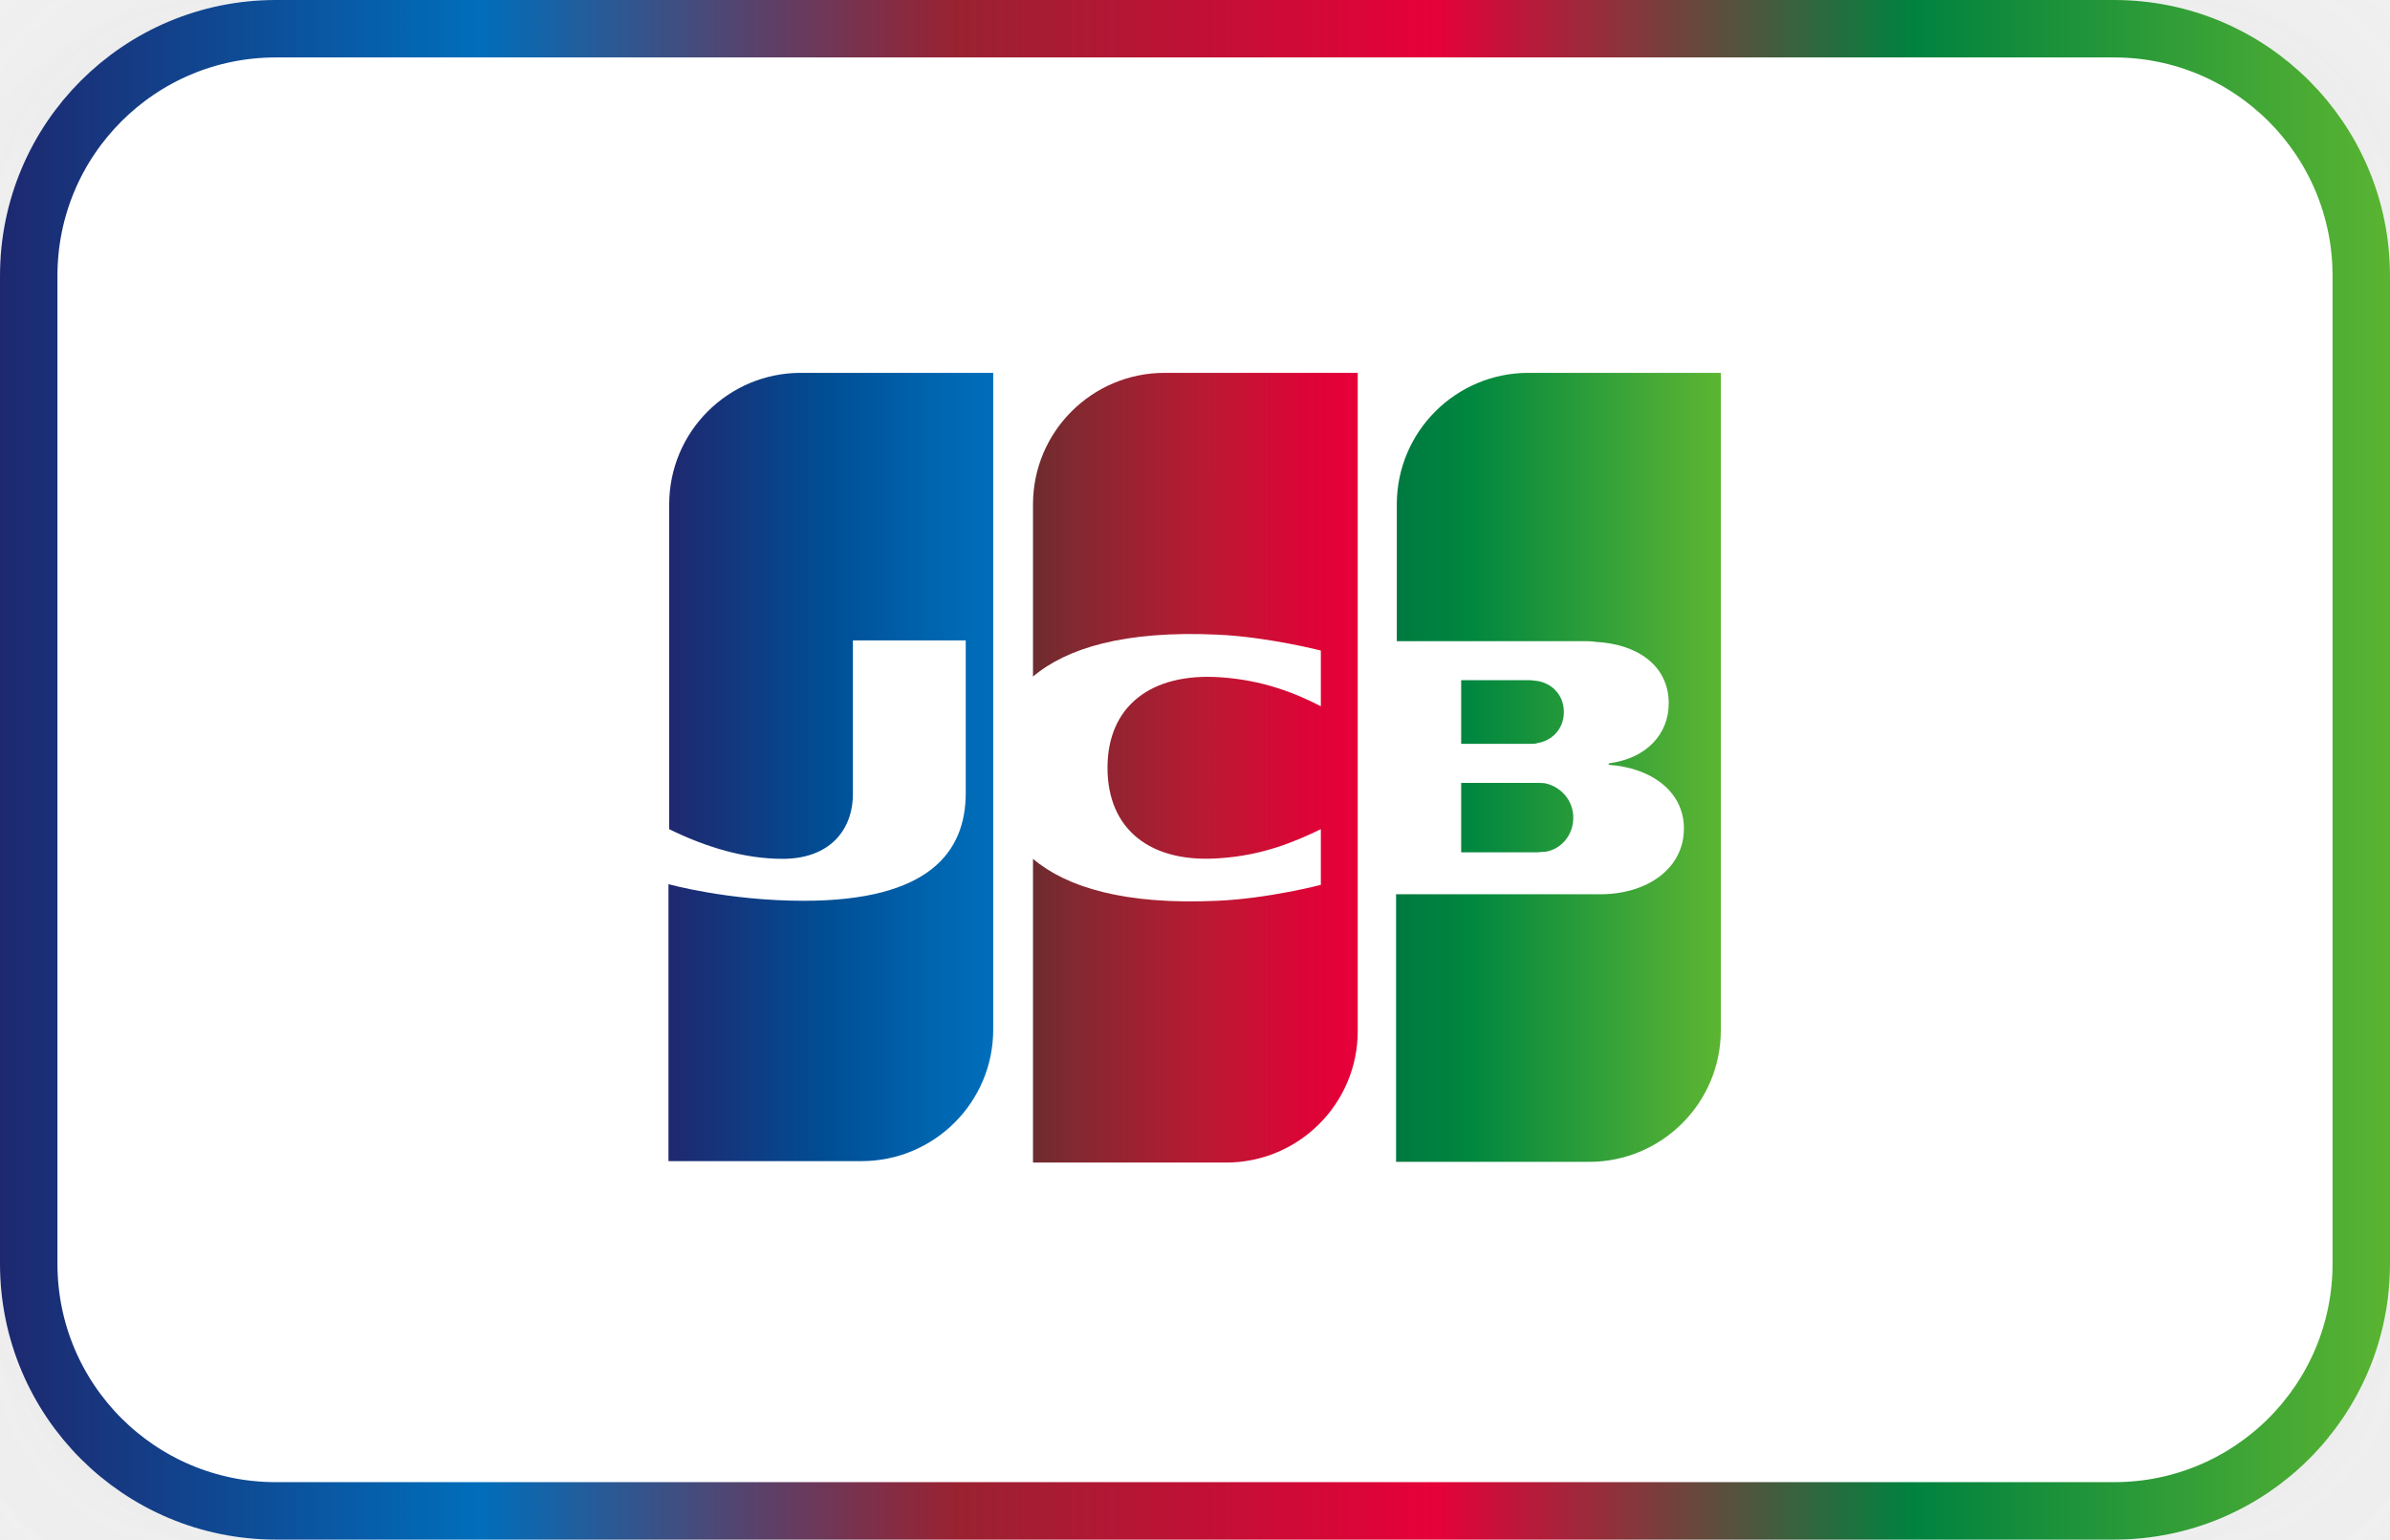
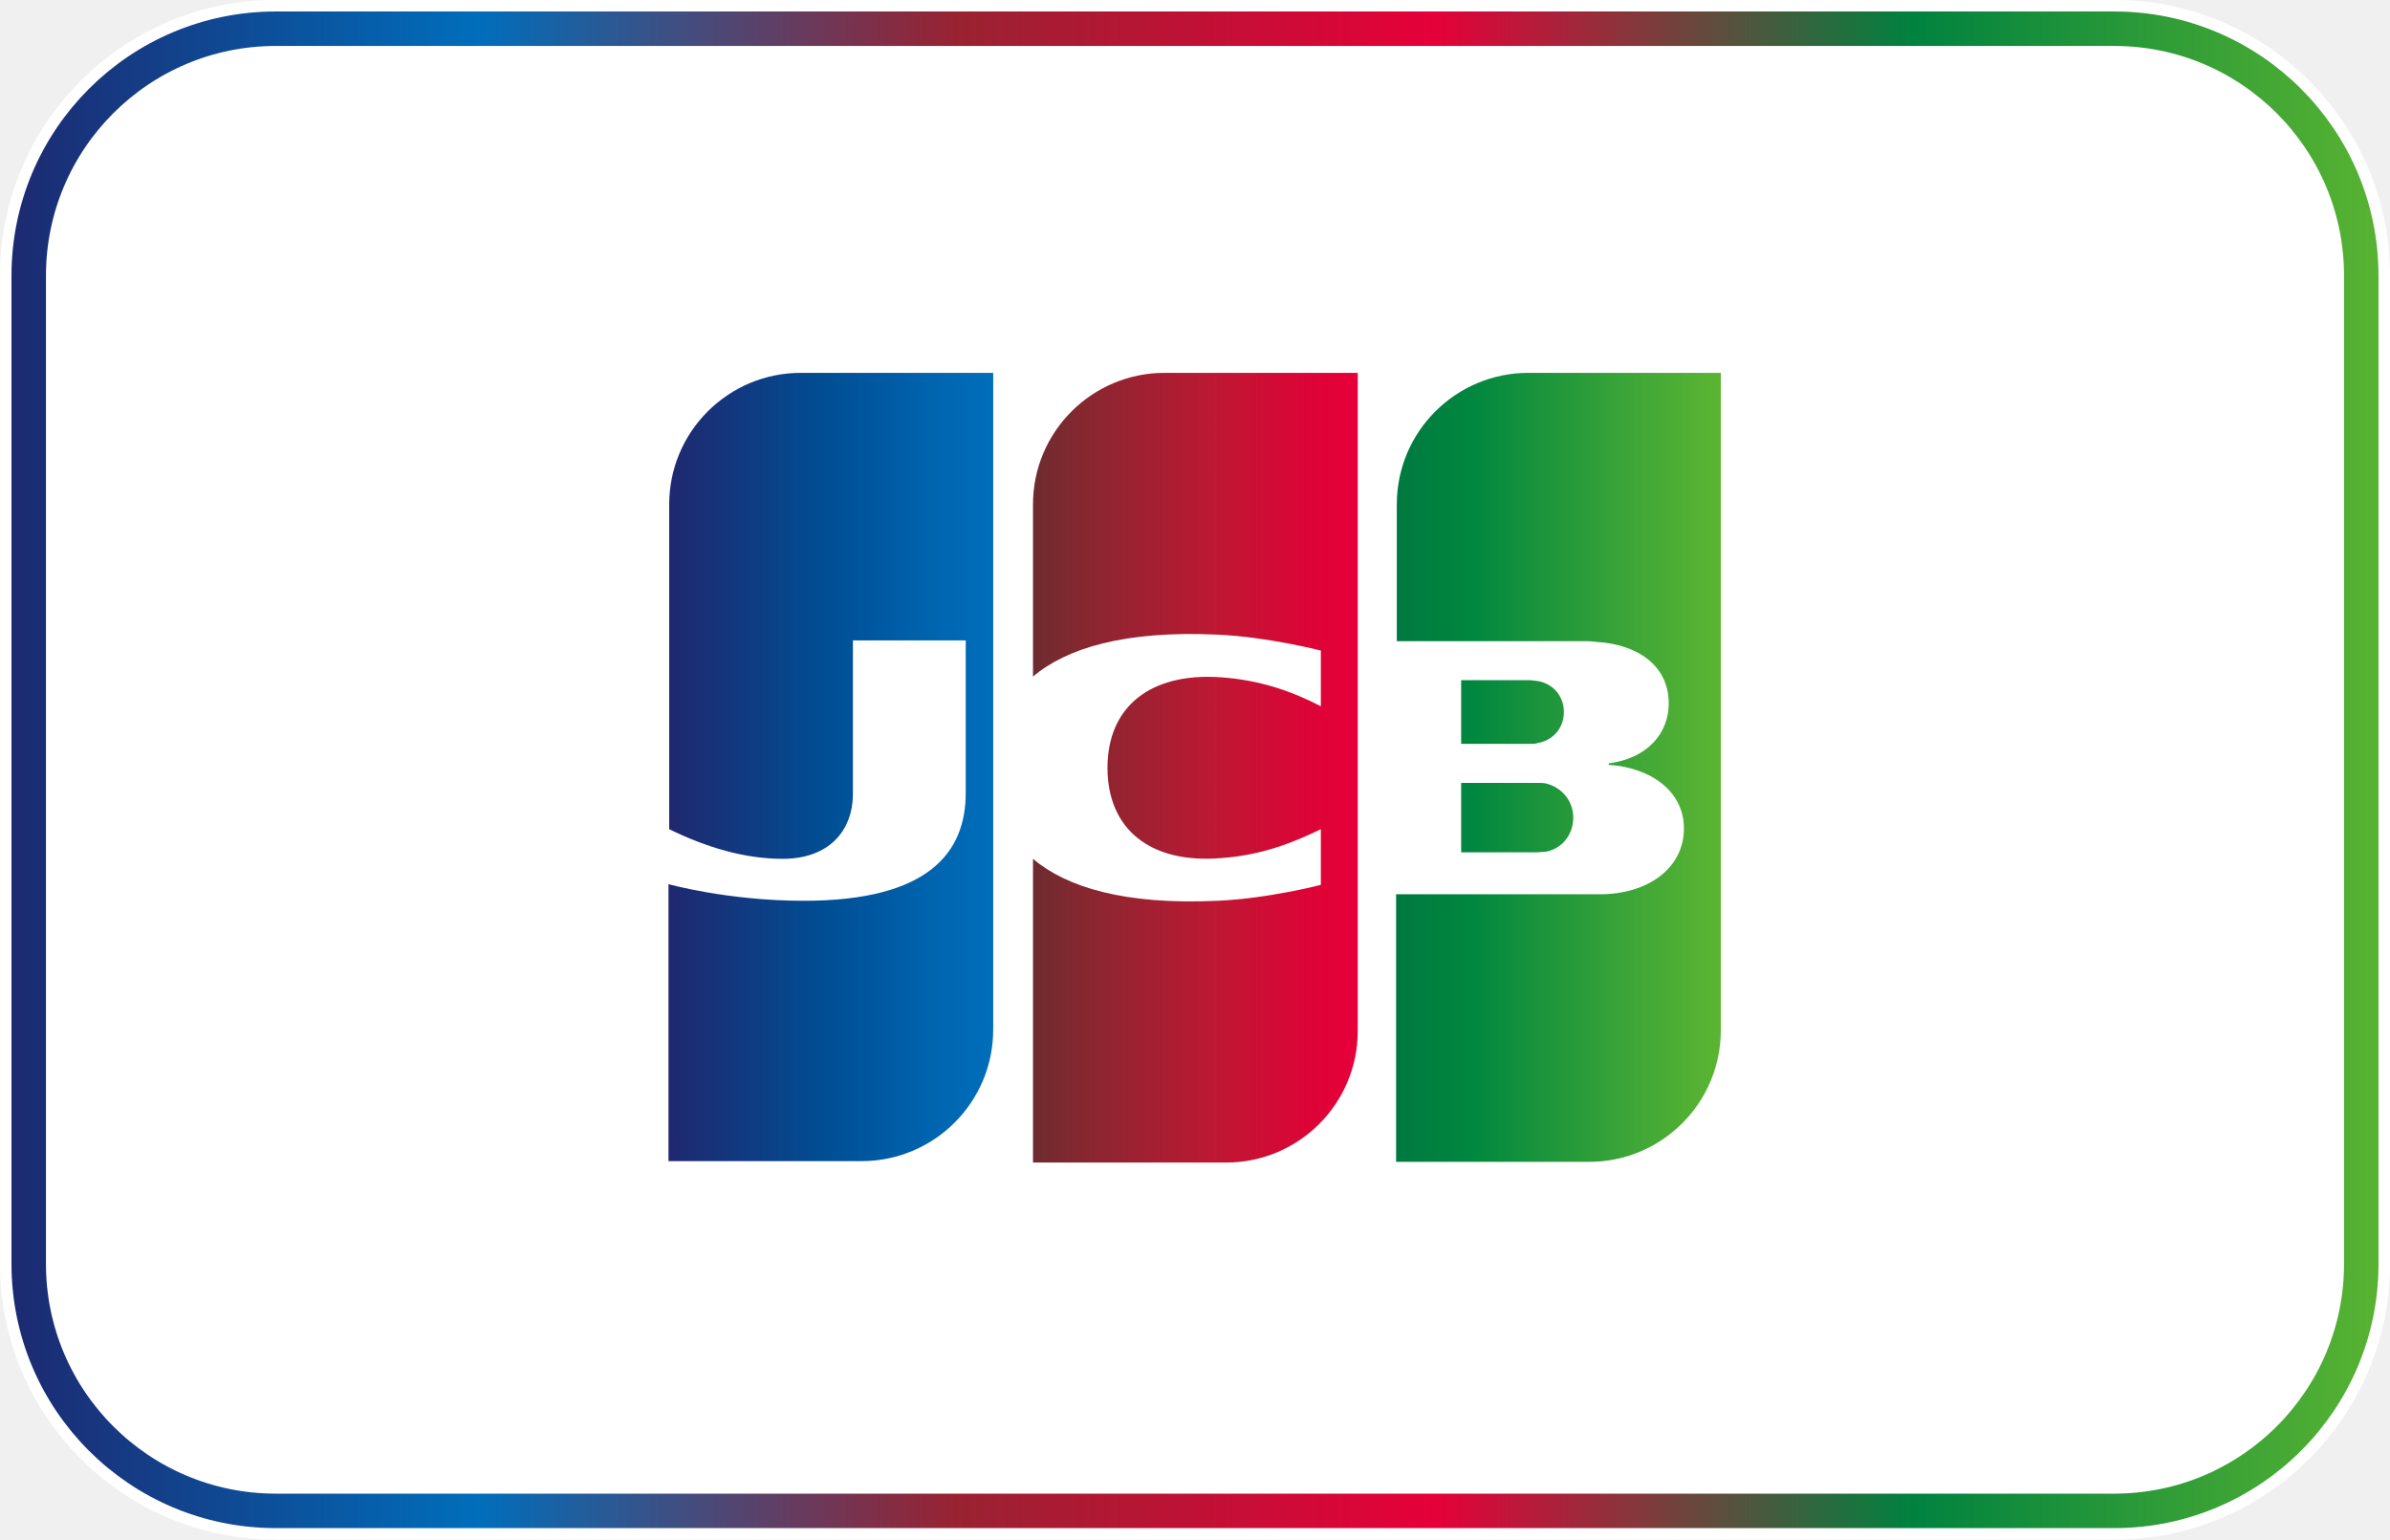
- <svg xmlns="http://www.w3.org/2000/svg" width="208" height="134" viewBox="40 20 208 134" fill="none">
-   <g filter="url(#filter0_dd_4303_2889)">
+ <svg xmlns="http://www.w3.org/2000/svg" width="208" height="134" viewBox="0 0 208 134" fill="none">
+   <g transform="translate(-40, -20)">
    <rect x="40" y="20" width="208" height="134" rx="24" fill="white" />
-     <rect x="42.5" y="22.5" width="203" height="129" rx="21.5" stroke="url(#paint0_linear_4303_2889)" stroke-width="5" />
+     <rect x="42.5" y="22.5" width="203" height="129" rx="21.5" stroke="url(#paint0_linear_4303_2889)" stroke-width="3" />
    <path d="M195.488 110.422C195.488 119.234 188.313 126.409 179.5 126.409H92.512V63.088C92.512 54.276 99.688 47.101 108.5 47.101H195.488V110.422Z" fill="white" />
    <path d="M173.018 52.451C166.723 52.451 161.562 57.549 161.562 63.907V75.803H177.739C178.116 75.803 178.557 75.803 178.872 75.866C182.522 76.055 185.229 77.943 185.229 81.216C185.229 83.797 183.403 86 180.004 86.441V86.566C183.718 86.818 186.551 88.895 186.551 92.105C186.551 95.567 183.403 97.833 179.249 97.833H161.499V121.122H178.305C184.599 121.122 189.761 116.024 189.761 109.667V52.451H173.018Z" fill="url(#paint1_linear_4303_2889)" />
    <path d="M167.164 94.183H173.773C173.868 94.183 174.025 94.167 174.183 94.151C174.34 94.135 174.497 94.12 174.592 94.12C175.851 93.868 176.921 92.735 176.921 91.161C176.921 89.651 175.851 88.518 174.592 88.203C174.403 88.14 174.025 88.14 173.773 88.14H167.164V94.183Z" fill="url(#paint2_linear_4303_2889)" />
    <path d="M173.773 79.265C175.032 79.454 176.102 80.461 176.102 81.972C176.102 83.482 175.032 84.489 173.773 84.678C173.711 84.741 173.333 84.741 173.144 84.741H167.164V79.202H173.144C173.248 79.202 173.39 79.221 173.518 79.238C173.622 79.252 173.717 79.265 173.773 79.265Z" fill="url(#paint3_linear_4303_2889)" />
    <path d="M109.696 52.451C103.402 52.451 98.24 57.549 98.24 63.907V92.168C101.45 93.742 104.786 94.749 108.122 94.749C112.088 94.749 114.228 92.357 114.228 89.084V75.74H124.047V89.021C124.047 94.183 120.837 98.4 109.948 98.4C103.339 98.4 98.177 96.952 98.177 96.952V121.059H114.983C121.278 121.059 126.439 115.961 126.439 109.604V52.451H109.696Z" fill="url(#paint4_linear_4303_2889)" />
    <path d="M141.357 52.451C135.062 52.451 129.901 57.549 129.901 63.907V78.887C132.796 76.432 137.832 74.859 145.952 75.237C150.295 75.425 154.952 76.621 154.952 76.621V81.468C152.624 80.272 149.854 79.202 146.266 78.95C140.098 78.51 136.384 81.531 136.384 86.818C136.384 92.168 140.098 95.19 146.266 94.686C149.854 94.434 152.624 93.301 154.952 92.168V97.015C154.952 97.015 150.358 98.211 145.952 98.4C137.832 98.777 132.796 97.204 129.901 94.749V121.185H146.707C153.001 121.185 158.163 116.087 158.163 109.73V52.451H141.357Z" fill="url(#paint5_linear_4303_2889)" />
  </g>
  <defs>
-     <filter id="filter0_dd_4303_2889" x="0" y="0" width="288" height="214" filterUnits="userSpaceOnUse" color-interpolation-filters="sRGB">
-       <feFlood flood-opacity="0" result="BackgroundImageFix" />
-       <feColorMatrix in="SourceAlpha" type="matrix" values="0 0 0 0 0 0 0 0 0 0 0 0 0 0 0 0 0 0 127 0" result="hardAlpha" />
-       <feOffset dy="2" />
-       <feGaussianBlur stdDeviation="10" />
-       <feColorMatrix type="matrix" values="0 0 0 0 0.718 0 0 0 0 0.718 0 0 0 0 0.718 0 0 0 0.08 0" />
-       <feBlend mode="normal" in2="BackgroundImageFix" result="effect1_dropShadow_4303_2889" />
-       <feColorMatrix in="SourceAlpha" type="matrix" values="0 0 0 0 0 0 0 0 0 0 0 0 0 0 0 0 0 0 127 0" result="hardAlpha" />
-       <feOffset dy="20" />
-       <feGaussianBlur stdDeviation="20" />
-       <feColorMatrix type="matrix" values="0 0 0 0 0.718 0 0 0 0 0.718 0 0 0 0 0.718 0 0 0 0.08 0" />
-       <feBlend mode="normal" in2="effect1_dropShadow_4303_2889" result="effect2_dropShadow_4303_2889" />
-       <feBlend mode="normal" in="SourceGraphic" in2="effect2_dropShadow_4303_2889" result="shape" />
-     </filter>
    <linearGradient id="paint0_linear_4303_2889" x1="40" y1="87" x2="248" y2="87" gradientUnits="userSpaceOnUse">
      <stop stop-color="#1D286F" />
      <stop offset="0.2" stop-color="#006EBB" />
      <stop offset="0.4" stop-color="#992231" />
      <stop offset="0.6" stop-color="#E60039" />
      <stop offset="0.8" stop-color="#00823F" />
      <stop offset="1" stop-color="#5AB431" />
    </linearGradient>
    <linearGradient id="paint1_linear_4303_2889" x1="161.551" y1="81.964" x2="189.838" y2="81.964" gradientUnits="userSpaceOnUse">
      <stop stop-color="#007940" />
      <stop offset="0.229" stop-color="#00873F" />
      <stop offset="0.743" stop-color="#40A737" />
      <stop offset="1" stop-color="#5CB531" />
    </linearGradient>
    <linearGradient id="paint2_linear_4303_2889" x1="161.551" y1="81.964" x2="189.838" y2="81.964" gradientUnits="userSpaceOnUse">
      <stop stop-color="#007940" />
      <stop offset="0.229" stop-color="#00873F" />
      <stop offset="0.743" stop-color="#40A737" />
      <stop offset="1" stop-color="#5CB531" />
    </linearGradient>
    <linearGradient id="paint3_linear_4303_2889" x1="161.551" y1="81.964" x2="189.838" y2="81.964" gradientUnits="userSpaceOnUse">
      <stop stop-color="#007940" />
      <stop offset="0.229" stop-color="#00873F" />
      <stop offset="0.743" stop-color="#40A737" />
      <stop offset="1" stop-color="#5CB531" />
    </linearGradient>
    <linearGradient id="paint4_linear_4303_2889" x1="98.227" y1="86.759" x2="126.95" y2="86.759" gradientUnits="userSpaceOnUse">
      <stop stop-color="#1F286F" />
      <stop offset="0.475" stop-color="#004E94" />
      <stop offset="0.826" stop-color="#0066B1" />
      <stop offset="1" stop-color="#006FBC" />
    </linearGradient>
    <linearGradient id="paint5_linear_4303_2889" x1="129.738" y1="86.759" x2="157.635" y2="86.759" gradientUnits="userSpaceOnUse">
      <stop stop-color="#6C2C2F" />
      <stop offset="0.173" stop-color="#882730" />
      <stop offset="0.573" stop-color="#BE1833" />
      <stop offset="0.859" stop-color="#DC0436" />
      <stop offset="1" stop-color="#E60039" />
    </linearGradient>
  </defs>
</svg>
